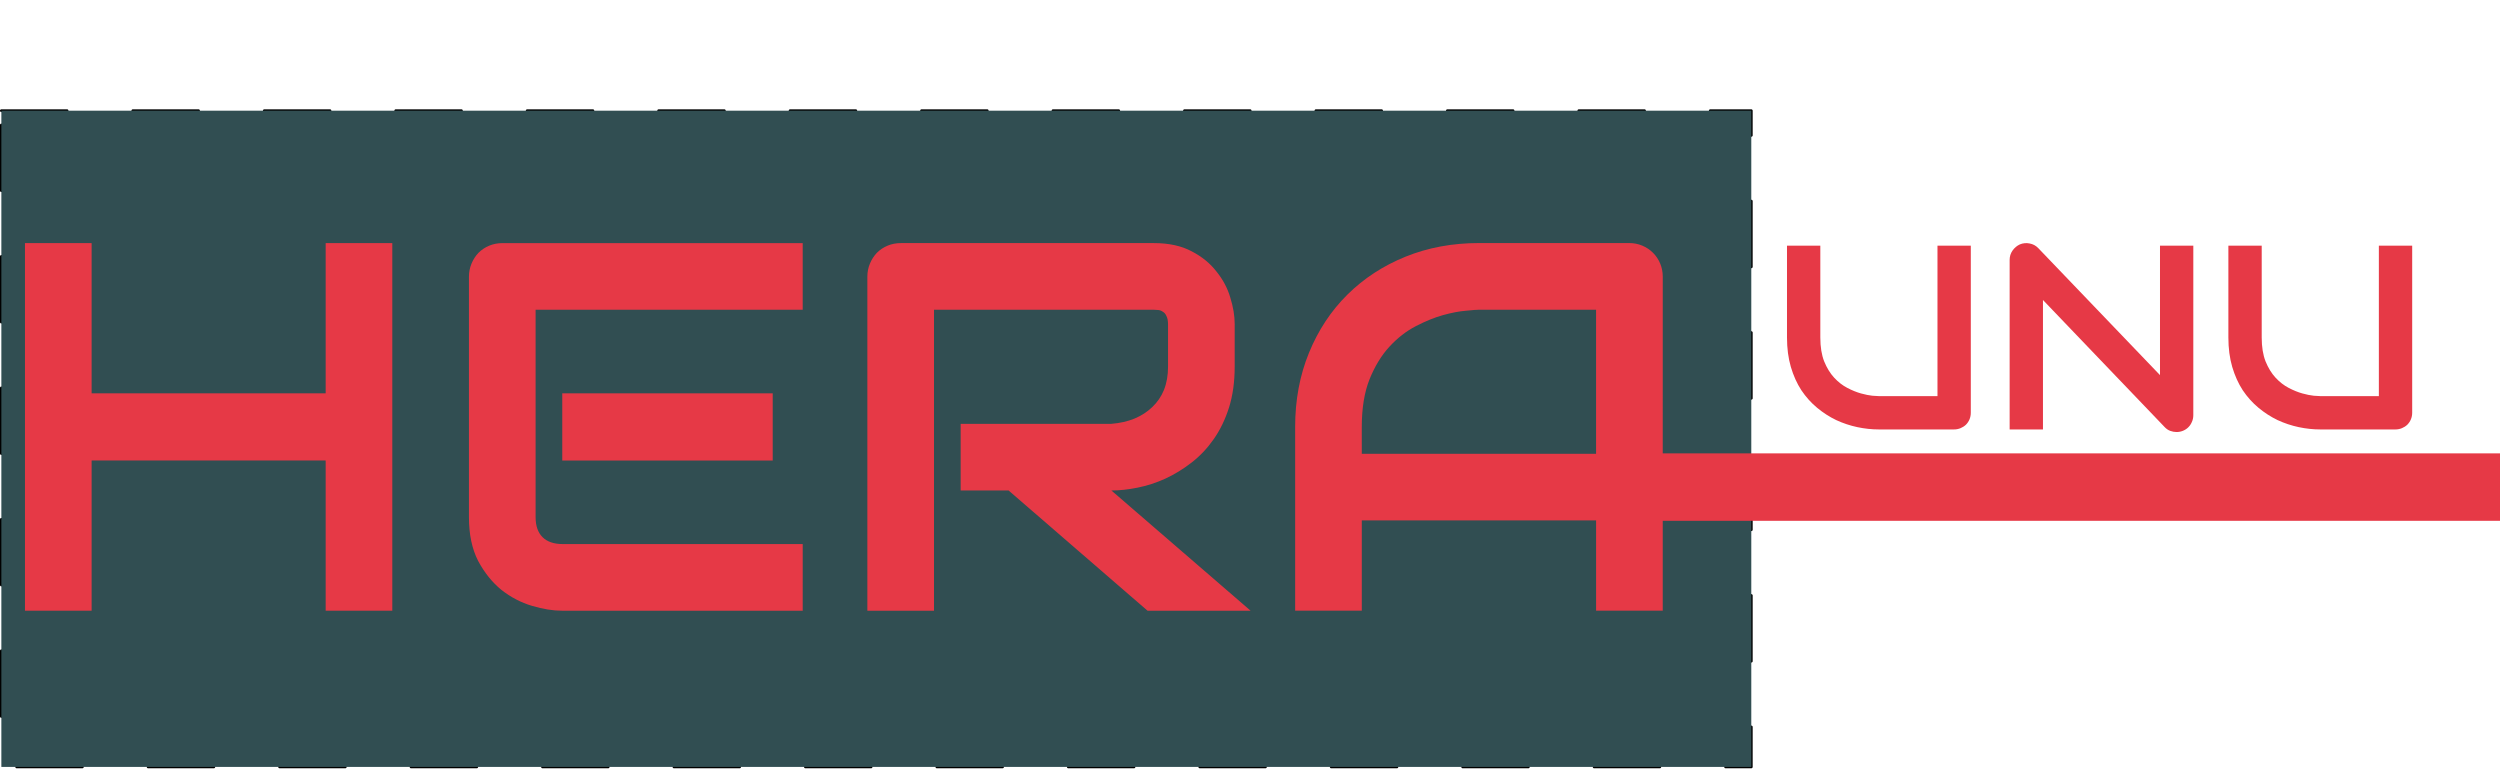
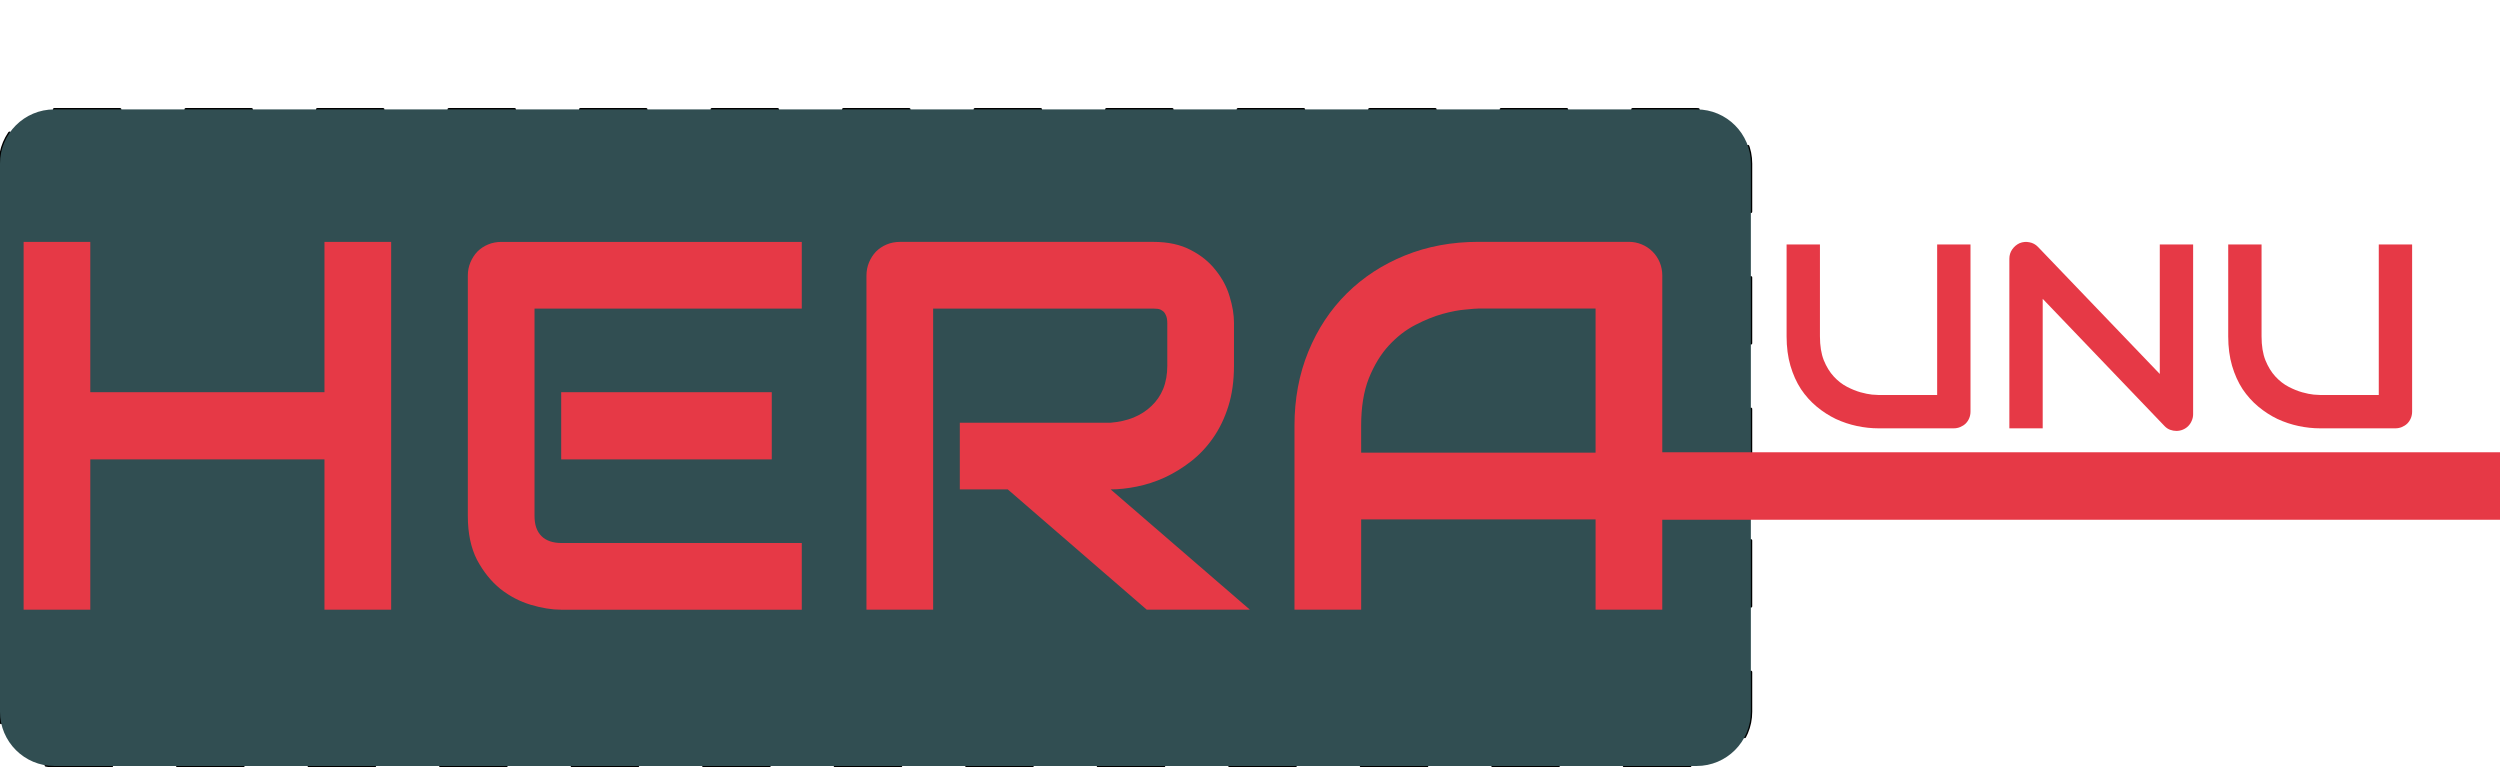
- <svg xmlns="http://www.w3.org/2000/svg" id="SVGRoot" width="241.91mm" height="74.348mm" version="1.1" viewBox="0 0 241.91 74.348">
-   <g transform="translate(-18.077 -114.02)">
+ <svg xmlns="http://www.w3.org/2000/svg" id="SVGRoot" width="241.78mm" height="74.083mm" version="1.1" viewBox="0 0 241.78 74.083">
+   <g transform="translate(-18.209,-114.15)">
    <rect x="18.209" y="114.15" width="63.5" height="74.083" opacity="0" stroke-width=".265" style="paint-order:stroke fill markers" />
-     <rect x="18.209" y="124.73" width="169.33" height="63.5" fill="#314e52" fill-rule="evenodd" stroke="#000" stroke-dasharray="6.36, 6.36" stroke-linecap="round" stroke-linejoin="round" stroke-width=".265" style="paint-order:stroke fill markers" />
+     <rect x="18.209" y="124.73" width="169.33" height="63.5" ry="5.248" fill="#314e52" fill-rule="evenodd" stroke="#000" stroke-dasharray="6.36, 6.36" stroke-linecap="round" stroke-linejoin="round" stroke-width=".265" style="paint-order:stroke fill markers" />
    <g fill="#e63946" stroke-width=".265" aria-label="HERA">
      <path d="m26.942 152.08h22.647v-14.536h6.449v35.57h-6.449v-14.536h-22.647v14.536h-6.449v-35.57h6.449z" />
      <path d="m92.848 158.58h-20.365v-6.499h20.365zm2.902 14.536h-23.267q-1.339 0-2.927-0.471t-2.952-1.538q-1.339-1.091-2.257-2.803-0.893-1.736-0.893-4.242v-23.267q0-0.67 0.248-1.265 0.248-0.595 0.67-1.042 0.446-0.446 1.042-0.695 0.595-0.248 1.29-0.248h29.046v6.449h-25.846v20.067q0 1.265 0.67 1.935 0.67 0.67 1.96 0.67h23.217z" />
      <path d="m137.55 149.5q0 2.208-0.546 3.944t-1.488 3.076q-0.918 1.315-2.133 2.257-1.215 0.943-2.555 1.563-1.315 0.595-2.679 0.868-1.339 0.273-2.53 0.273l13.469 11.633h-9.972l-13.444-11.633h-4.638v-6.449h14.585q1.215-0.099 2.208-0.496 1.017-0.422 1.736-1.116 0.744-0.695 1.141-1.662 0.397-0.992 0.397-2.257v-4.068q0-0.546-0.149-0.819-0.124-0.298-0.347-0.422-0.198-0.149-0.446-0.174-0.223-0.025-0.422-0.025h-21.282v29.121h-6.449v-32.321q0-0.67 0.248-1.265 0.248-0.595 0.67-1.042 0.446-0.446 1.042-0.695 0.595-0.248 1.29-0.248h24.482q2.158 0 3.646 0.794 1.488 0.769 2.406 1.96 0.943 1.166 1.339 2.53 0.422 1.364 0.422 2.555z" />
-       <path d="m178.97 173.11h-6.449v-8.731h-22.671v8.731h-6.449v-17.785q0-3.894 1.339-7.169 1.339-3.274 3.721-5.631 2.381-2.356 5.631-3.671 3.249-1.315 7.094-1.315h14.536q0.67 0 1.265 0.248 0.595 0.248 1.042 0.695 0.446 0.446 0.695 1.042 0.248 0.595 0.248 1.265zm-29.121-15.18h22.671v-13.94h-11.336q-0.298 0-1.265 0.099-0.943 0.074-2.208 0.422-1.24 0.347-2.629 1.067-1.389 0.719-2.555 1.984-1.166 1.265-1.935 3.175-0.744 1.885-0.744 4.589z" />
+       <path d="m178.97 173.11h-6.449v-8.731h-22.671v8.731h-6.449v-17.785q0-3.894 1.339-7.169 1.339-3.274 3.721-5.631 2.381-2.356 5.631-3.671 3.249-1.315 7.094-1.315h14.536q0.67 0 1.265 0.248 0.595 0.248 1.042 0.695 0.446 0.446 0.695 1.042 0.248 0.595 0.248 1.265zm-29.121-15.18h22.671v-13.94h-11.336q-0.298 0-1.265 0.099-0.943 0.074-2.208 0.422-1.24 0.347-2.629 1.067t-2.555 1.984q-1.166 1.265-1.935 3.175-0.744 1.885-0.744 4.589z" />
    </g>
    <circle cx="222.32" cy="162.53" r=".328" fill="#f00" stroke="#000" stroke-width=".265" />
    <path d="m176.96 157.89h83.031v6.526h-83.031z" fill="#e63946" style="paint-order:stroke fill markers" />
    <g fill="#e63946" stroke-width=".265" aria-label="UNU">
      <path d="m208.78 153.95q0 0.347-0.124 0.645-0.124 0.298-0.347 0.521-0.223 0.211-0.521 0.335-0.298 0.124-0.633 0.124h-7.268q-1.029 0-2.084-0.223-1.054-0.223-2.046-0.682-0.98-0.471-1.848-1.191-0.868-0.719-1.526-1.699-0.645-0.992-1.017-2.257-0.372-1.277-0.372-2.84v-8.893h3.225v8.893q0 1.364 0.372 2.307 0.384 0.943 0.967 1.575t1.277 0.992 1.315 0.533q0.633 0.174 1.104 0.223 0.484 0.037 0.633 0.037h5.668v-14.56h3.225z" />
      <path d="m230.31 154.2q0 0.347-0.136 0.645-0.124 0.298-0.347 0.521-0.211 0.211-0.508 0.335-0.298 0.124-0.633 0.124-0.298 0-0.608-0.112-0.298-0.112-0.533-0.36l-11.782-12.303v12.526h-3.225v-16.408q0-0.496 0.273-0.893 0.285-0.409 0.719-0.608 0.459-0.186 0.943-0.087 0.484 0.087 0.831 0.446l11.782 12.291v-12.526h3.225z" />
      <path d="m251.49 153.95q0 0.347-0.124 0.645-0.124 0.298-0.347 0.521-0.223 0.211-0.521 0.335-0.298 0.124-0.633 0.124h-7.268q-1.029 0-2.084-0.223-1.054-0.223-2.046-0.682-0.98-0.471-1.848-1.191-0.868-0.719-1.526-1.699-0.645-0.992-1.017-2.257-0.372-1.277-0.372-2.84v-8.893h3.225v8.893q0 1.364 0.372 2.307 0.384 0.943 0.967 1.575t1.277 0.992 1.315 0.533q0.633 0.174 1.104 0.223 0.484 0.037 0.633 0.037h5.668v-14.56h3.225z" />
    </g>
  </g>
</svg>
